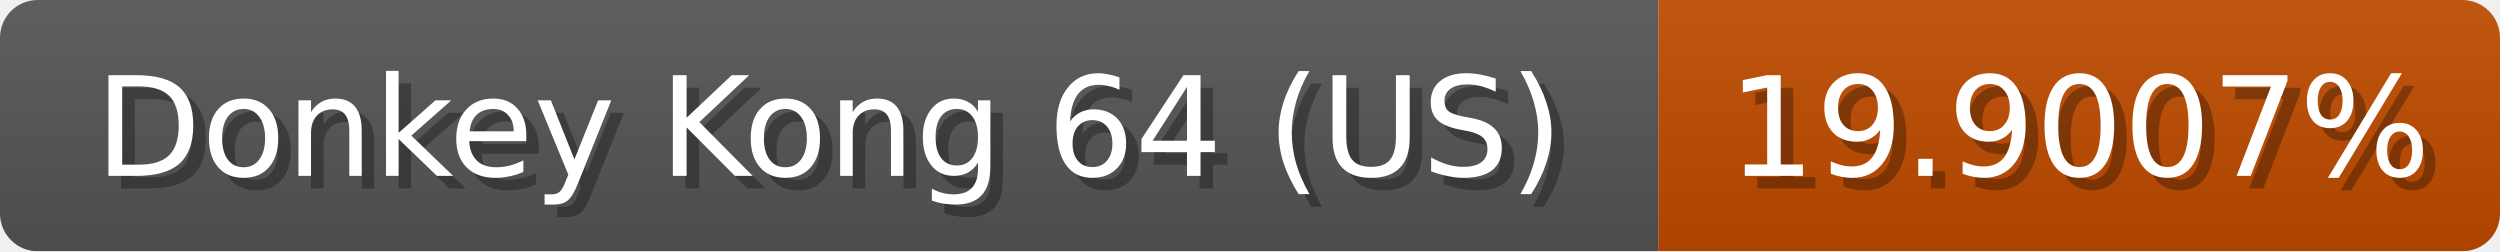
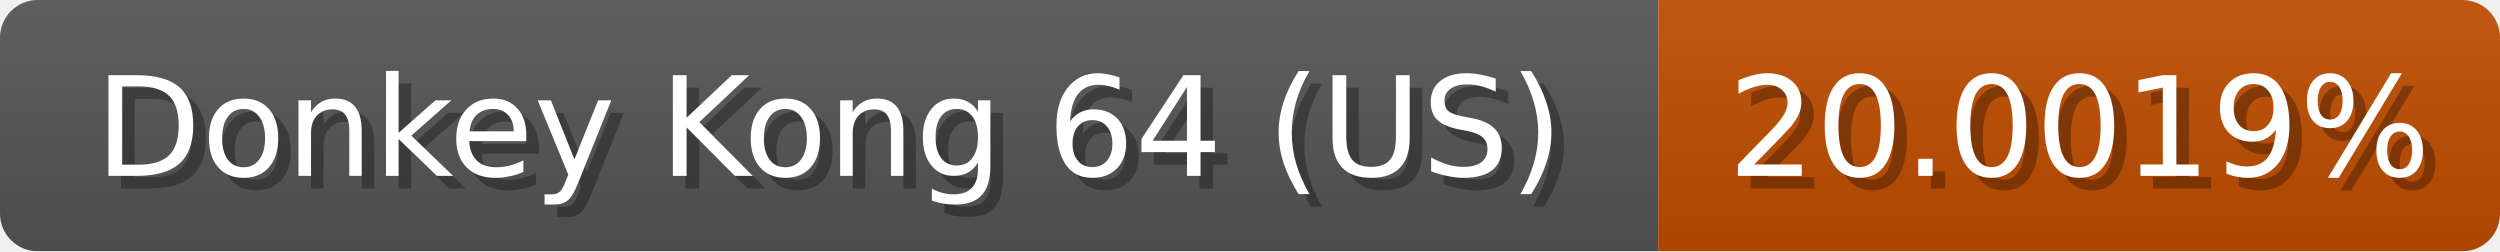
<svg xmlns="http://www.w3.org/2000/svg" width="199" height="20">
  <linearGradient id="b" x2="0" y2="100%">
    <stop offset="0" stop-color="#bbb" stop-opacity=".1" />
    <stop offset="1" stop-opacity=".1" />
  </linearGradient>
  <mask id="anybadge_1">
    <rect width="199" height="20" rx="3" fill="#fff" />
  </mask>
  <g mask="url(#anybadge_1)">
    <path fill="#555" d="M0 0h132v20H0z" />
-     <path fill="#c04c00" d="M132 0h67v20H132z" />
+     <path fill="#c04d00" d="M132 0h67v20H132z" />
    <path fill="url(#b)" d="M0 0h199v20H0z" />
  </g>
  <g fill="#fff" text-anchor="middle" font-family="DejaVu Sans,Verdana,Geneva,sans-serif" font-size="11">
    <text x="67.0" y="15" fill="#010101" fill-opacity=".3">Donkey Kong 64 (US)</text>
    <text x="66.0" y="14">Donkey Kong 64 (US)</text>
  </g>
  <g fill="#fff" text-anchor="middle" font-family="DejaVu Sans,Verdana,Geneva,sans-serif" font-size="11">
-     <text x="166.5" y="15" fill="#010101" fill-opacity=".3">19.9007%</text>
-     <text x="165.5" y="14">19.9007%</text>
+     <text x="166.5" y="15" fill="#010101" fill-opacity=".3">20.0019%</text>
+     <text x="165.5" y="14">20.0019%</text>
  </g>
</svg>
